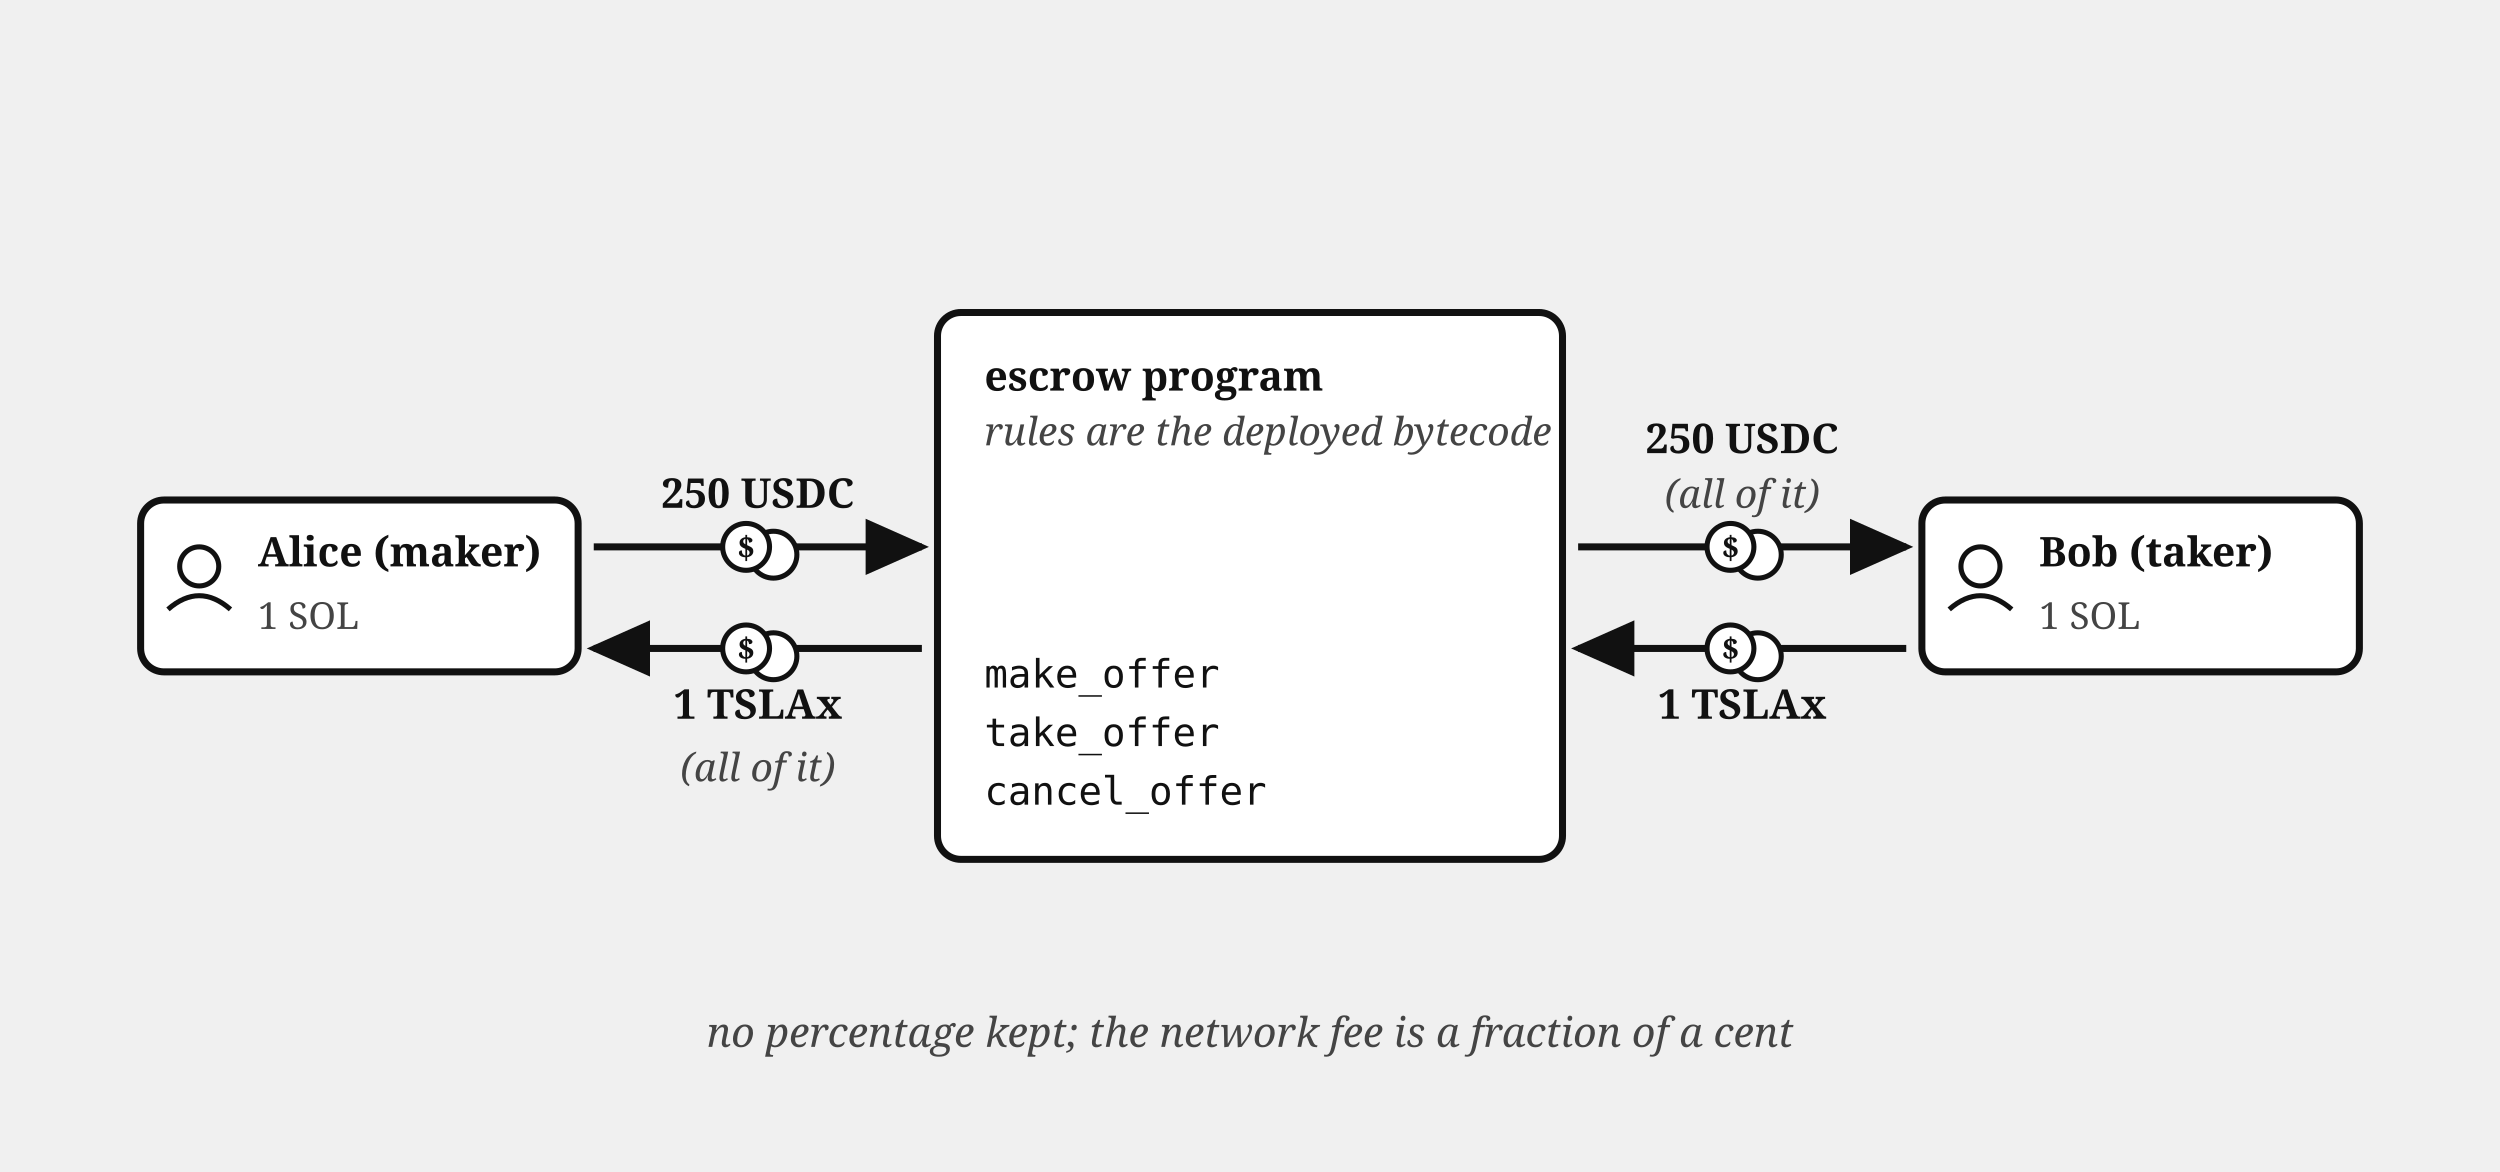
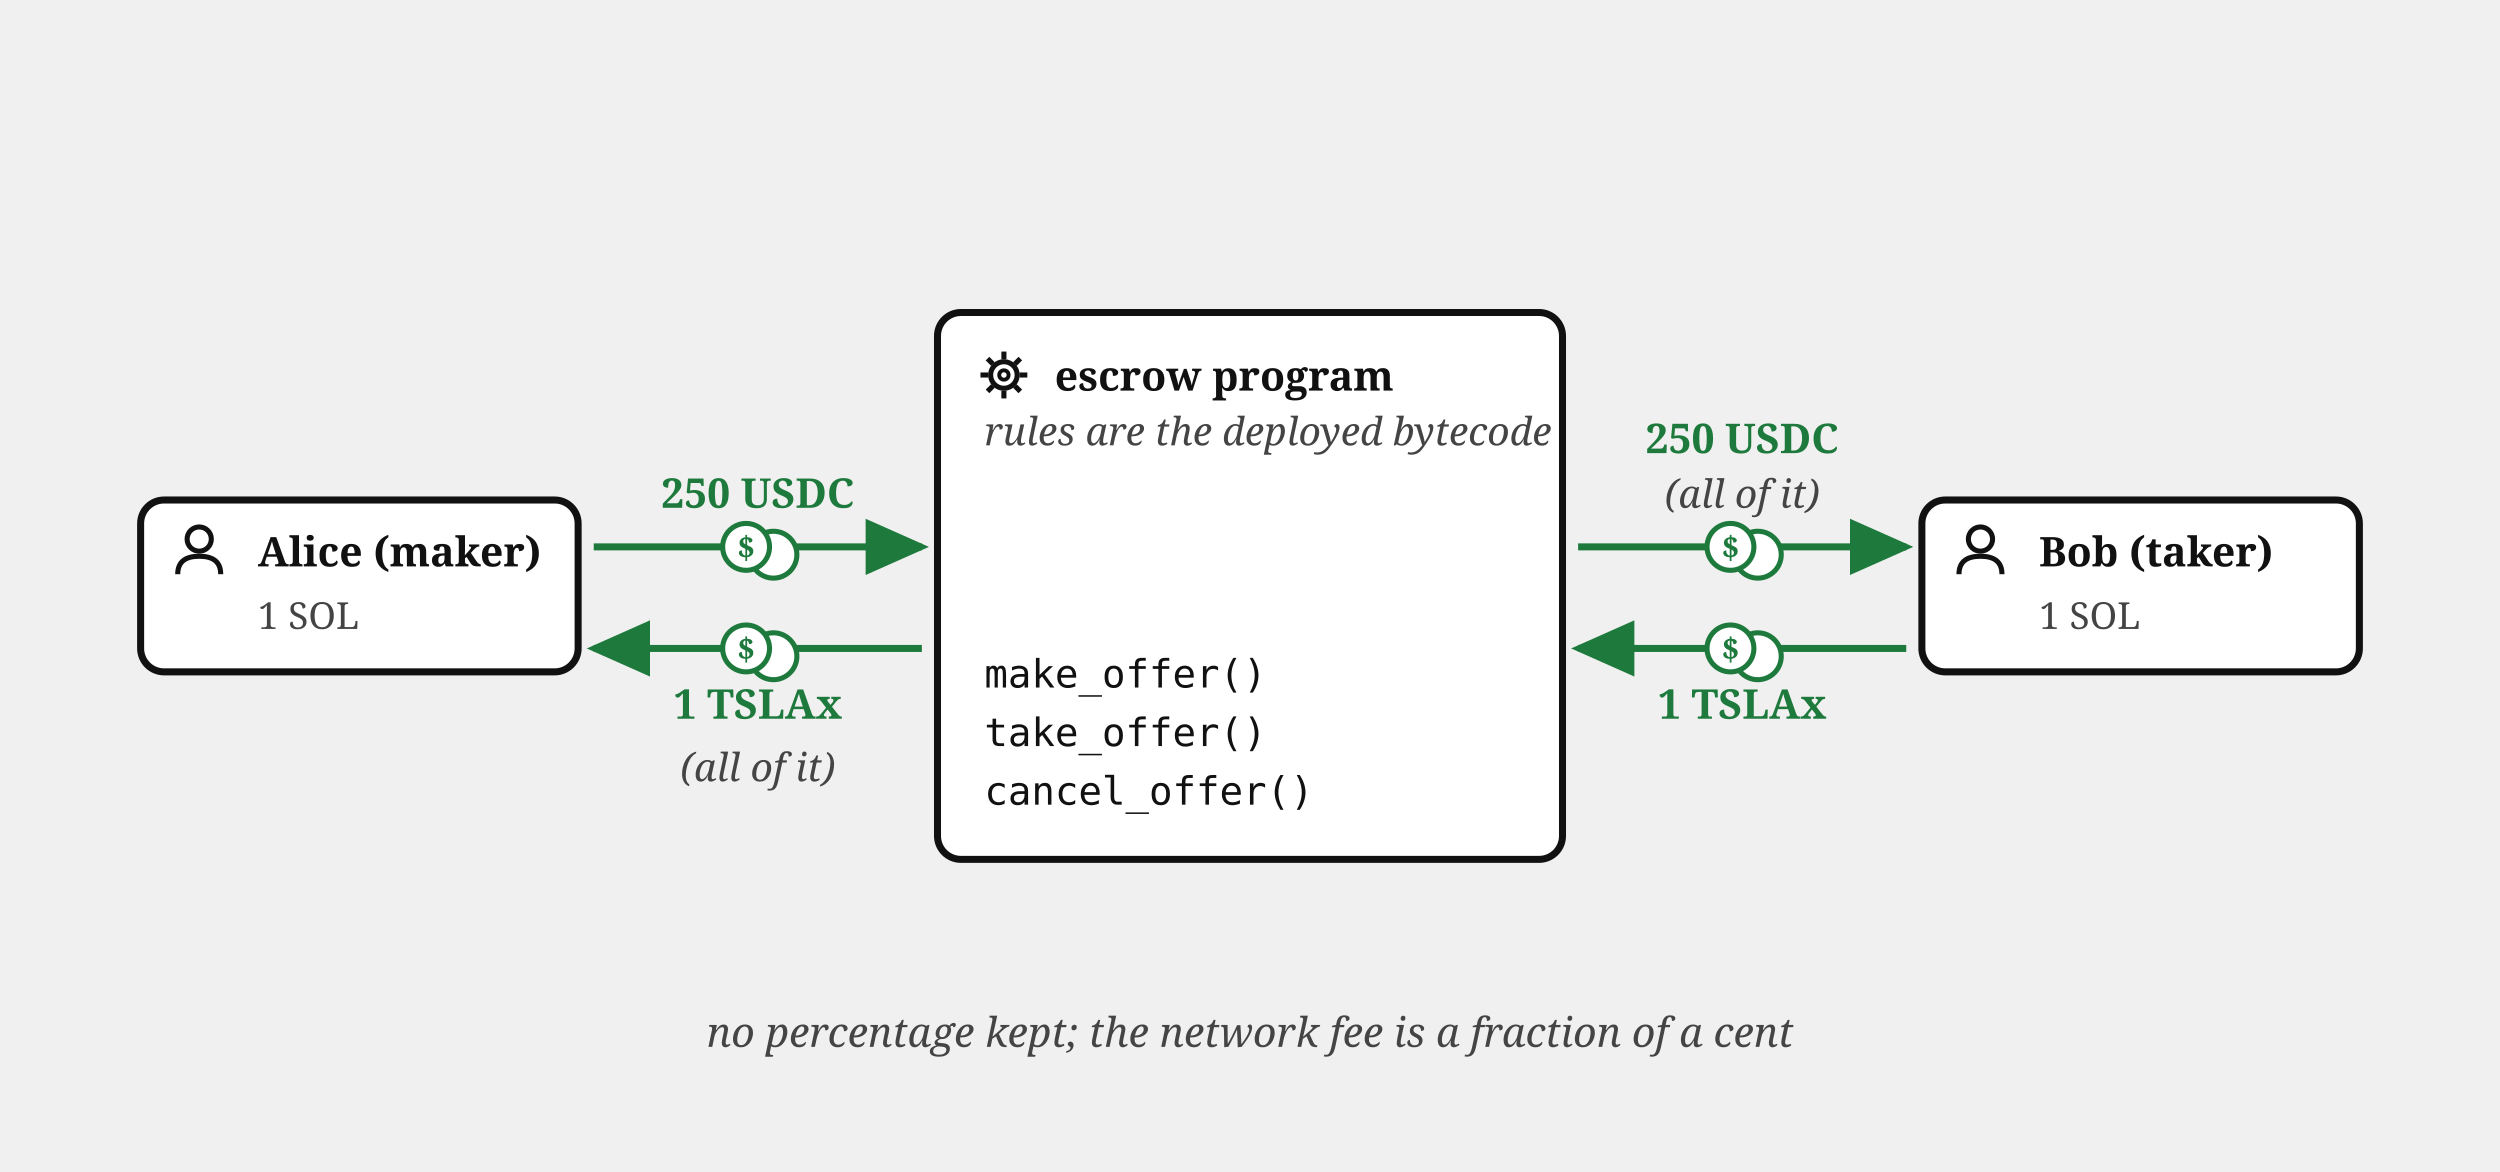
<svg xmlns="http://www.w3.org/2000/svg" viewBox="0 0 640 300" font-family="Georgia, serif" fill="#111">
  <defs>
    <marker id="escrow-program-swap-arr" markerWidth="9" markerHeight="8" refX="8" refY="4" orient="auto">
-       <path d="M0,0 L9,4 L0,8 z" fill="#111" />
+       <path d="M0,0 L9,4 L0,8 z" fill="#1e7a3c" />
    </marker>
  </defs>
  <rect x="36" y="128" width="112" height="44" rx="6" fill="#fff" stroke="#111" stroke-width="1.8" />
-   <circle cx="51" cy="145" r="5" fill="none" stroke="#111" stroke-width="1.3" />
-   <path d="M 43,156 Q 51,149 59,156" fill="none" stroke="#111" stroke-width="1.3" />
+   <g transform="translate(44,134)">
+     <circle cx="7" cy="4" r="3.1" fill="none" stroke="#111" stroke-width="1.3" />
+     <path d="M 1.5,13 Q 1.5,8.4 7,8.4 Q 12.5,8.4 12.5,13" fill="none" stroke="#111" stroke-width="1.3" />
+   </g>
  <text x="66" y="145" font-size="10.5" font-weight="bold">Alice (maker)</text>
  <text x="66" y="161" font-size="9.5" fill="#444">1 SOL</text>
  <rect x="492" y="128" width="112" height="44" rx="6" fill="#fff" stroke="#111" stroke-width="1.8" />
-   <circle cx="507" cy="145" r="5" fill="none" stroke="#111" stroke-width="1.3" />
-   <path d="M 499,156 Q 507,149 515,156" fill="none" stroke="#111" stroke-width="1.3" />
+   <g transform="translate(500,134)">
+     <circle cx="7" cy="4" r="3.1" fill="none" stroke="#111" stroke-width="1.3" />
+     <path d="M 1.5,13 Q 1.5,8.4 7,8.4 Q 12.5,8.4 12.5,13" fill="none" stroke="#111" stroke-width="1.3" />
+   </g>
  <text x="522" y="145" font-size="10.5" font-weight="bold">Bob (taker)</text>
  <text x="522" y="161" font-size="9.5" fill="#444">1 SOL</text>
  <rect x="240" y="80" width="160" height="140" rx="6" fill="#fff" stroke="#111" stroke-width="1.8" />
-   <text x="252" y="100" font-size="10.5" font-weight="bold">escrow program</text>
+   <g transform="translate(250,89)">
+     <circle cx="7" cy="7" r="3.4" fill="none" stroke="#111" stroke-width="1.3" />
+     <circle cx="7" cy="7" r="1.2" fill="none" stroke="#111" stroke-width="1" />
+     <g stroke="#111" stroke-width="1.3">
+       <line x1="7" y1="1" x2="7" y2="3" />
+       <line x1="7" y1="11" x2="7" y2="13" />
+       <line x1="1" y1="7" x2="3" y2="7" />
+       <line x1="11" y1="7" x2="13" y2="7" />
+       <line x1="2.8" y1="2.8" x2="4.2" y2="4.2" />
+       <line x1="9.8" y1="9.8" x2="11.2" y2="11.2" />
+       <line x1="11.2" y1="2.8" x2="9.8" y2="4.2" />
+       <line x1="2.8" y1="11.2" x2="4.2" y2="9.8" />
+     </g>
+   </g>
+   <text x="270" y="100" font-size="10.5" font-weight="bold">escrow program</text>
  <text x="252" y="114" font-size="10" font-style="italic" fill="#444">rules are the deployed bytecode</text>
-   <text x="252" y="176" font-size="10" font-family="Menlo, monospace">make_offer</text>
-   <text x="252" y="191" font-size="10" font-family="Menlo, monospace">take_offer</text>
-   <text x="252" y="206" font-size="10" font-family="Menlo, monospace">cancel_offer</text>
-   <path d="M 152,140 L 236,140" fill="none" stroke="#111" stroke-width="1.8" marker-end="url(#escrow-program-swap-arr)" />
-   <text x="194" y="130" font-size="10.5" font-weight="bold" text-anchor="middle">250 USDC</text>
-   <path d="M 404,140 L 488,140" fill="none" stroke="#111" stroke-width="1.8" marker-end="url(#escrow-program-swap-arr)" />
-   <text x="446" y="116" font-size="10.5" font-weight="bold" text-anchor="middle">250 USDC</text>
+   <text x="252" y="176" font-size="10" font-family="Menlo, monospace">make_offer()</text>
+   <text x="252" y="191" font-size="10" font-family="Menlo, monospace">take_offer()</text>
+   <text x="252" y="206" font-size="10" font-family="Menlo, monospace">cancel_offer()</text>
+   <path d="M 152,140 L 236,140" fill="none" stroke="#1e7a3c" stroke-width="1.8" marker-end="url(#escrow-program-swap-arr)" />
+   <text x="194" y="130" font-size="10.5" font-weight="bold" fill="#1e7a3c" text-anchor="middle">250 USDC</text>
+   <path d="M 404,140 L 488,140" fill="none" stroke="#1e7a3c" stroke-width="1.8" marker-end="url(#escrow-program-swap-arr)" />
+   <text x="446" y="116" font-size="10.5" font-weight="bold" fill="#1e7a3c" text-anchor="middle">250 USDC</text>
  <text x="446" y="130" font-size="10" font-style="italic" fill="#444" text-anchor="middle">(all of it)</text>
  <g transform="translate(194,140)">
-     <circle cx="4" cy="2" r="6" fill="#fff" stroke="#111" stroke-width="1.3" />
-     <circle cx="-3" cy="0" r="6" fill="#fff" stroke="#111" stroke-width="1.3" />
-     <text x="-3" y="3" font-size="8" font-weight="bold" text-anchor="middle">$</text>
+     <circle cx="4" cy="2" r="6" fill="#fff" stroke="#1e7a3c" stroke-width="1.3" />
+     <circle cx="-3" cy="0" r="6" fill="#fff" stroke="#1e7a3c" stroke-width="1.3" />
+     <text x="-3" y="3" font-size="8" font-weight="bold" fill="#1e7a3c" text-anchor="middle">$</text>
  </g>
  <g transform="translate(446,140)">
-     <circle cx="4" cy="2" r="6" fill="#fff" stroke="#111" stroke-width="1.3" />
-     <circle cx="-3" cy="0" r="6" fill="#fff" stroke="#111" stroke-width="1.3" />
-     <text x="-3" y="3" font-size="8" font-weight="bold" text-anchor="middle">$</text>
+     <circle cx="4" cy="2" r="6" fill="#fff" stroke="#1e7a3c" stroke-width="1.3" />
+     <circle cx="-3" cy="0" r="6" fill="#fff" stroke="#1e7a3c" stroke-width="1.3" />
+     <text x="-3" y="3" font-size="8" font-weight="bold" fill="#1e7a3c" text-anchor="middle">$</text>
  </g>
-   <path d="M 488,166 L 404,166" fill="none" stroke="#111" stroke-width="1.8" marker-end="url(#escrow-program-swap-arr)" />
-   <text x="446" y="184" font-size="10.5" font-weight="bold" text-anchor="middle">1 TSLAx</text>
-   <path d="M 236,166 L 152,166" fill="none" stroke="#111" stroke-width="1.8" marker-end="url(#escrow-program-swap-arr)" />
-   <text x="194" y="184" font-size="10.5" font-weight="bold" text-anchor="middle">1 TSLAx</text>
+   <path d="M 488,166 L 404,166" fill="none" stroke="#1e7a3c" stroke-width="1.8" marker-end="url(#escrow-program-swap-arr)" />
+   <text x="446" y="184" font-size="10.5" font-weight="bold" fill="#1e7a3c" text-anchor="middle">1 TSLAx</text>
+   <path d="M 236,166 L 152,166" fill="none" stroke="#1e7a3c" stroke-width="1.8" marker-end="url(#escrow-program-swap-arr)" />
+   <text x="194" y="184" font-size="10.5" font-weight="bold" fill="#1e7a3c" text-anchor="middle">1 TSLAx</text>
  <text x="194" y="200" font-size="10" font-style="italic" fill="#444" text-anchor="middle">(all of it)</text>
  <g transform="translate(446,166)">
-     <circle cx="4" cy="2" r="6" fill="#fff" stroke="#111" stroke-width="1.3" />
-     <circle cx="-3" cy="0" r="6" fill="#fff" stroke="#111" stroke-width="1.3" />
-     <text x="-3" y="3" font-size="8" font-weight="bold" text-anchor="middle">$</text>
+     <circle cx="4" cy="2" r="6" fill="#fff" stroke="#1e7a3c" stroke-width="1.3" />
+     <circle cx="-3" cy="0" r="6" fill="#fff" stroke="#1e7a3c" stroke-width="1.3" />
+     <text x="-3" y="3" font-size="8" font-weight="bold" fill="#1e7a3c" text-anchor="middle">$</text>
  </g>
  <g transform="translate(194,166)">
-     <circle cx="4" cy="2" r="6" fill="#fff" stroke="#111" stroke-width="1.3" />
-     <circle cx="-3" cy="0" r="6" fill="#fff" stroke="#111" stroke-width="1.3" />
-     <text x="-3" y="3" font-size="8" font-weight="bold" text-anchor="middle">$</text>
+     <circle cx="4" cy="2" r="6" fill="#fff" stroke="#1e7a3c" stroke-width="1.3" />
+     <circle cx="-3" cy="0" r="6" fill="#fff" stroke="#1e7a3c" stroke-width="1.3" />
+     <text x="-3" y="3" font-size="8" font-weight="bold" fill="#1e7a3c" text-anchor="middle">$</text>
  </g>
  <text x="320" y="268" font-size="10.5" font-style="italic" fill="#444" text-anchor="middle">no percentage kept; the network fee is a fraction of a cent</text>
</svg>
